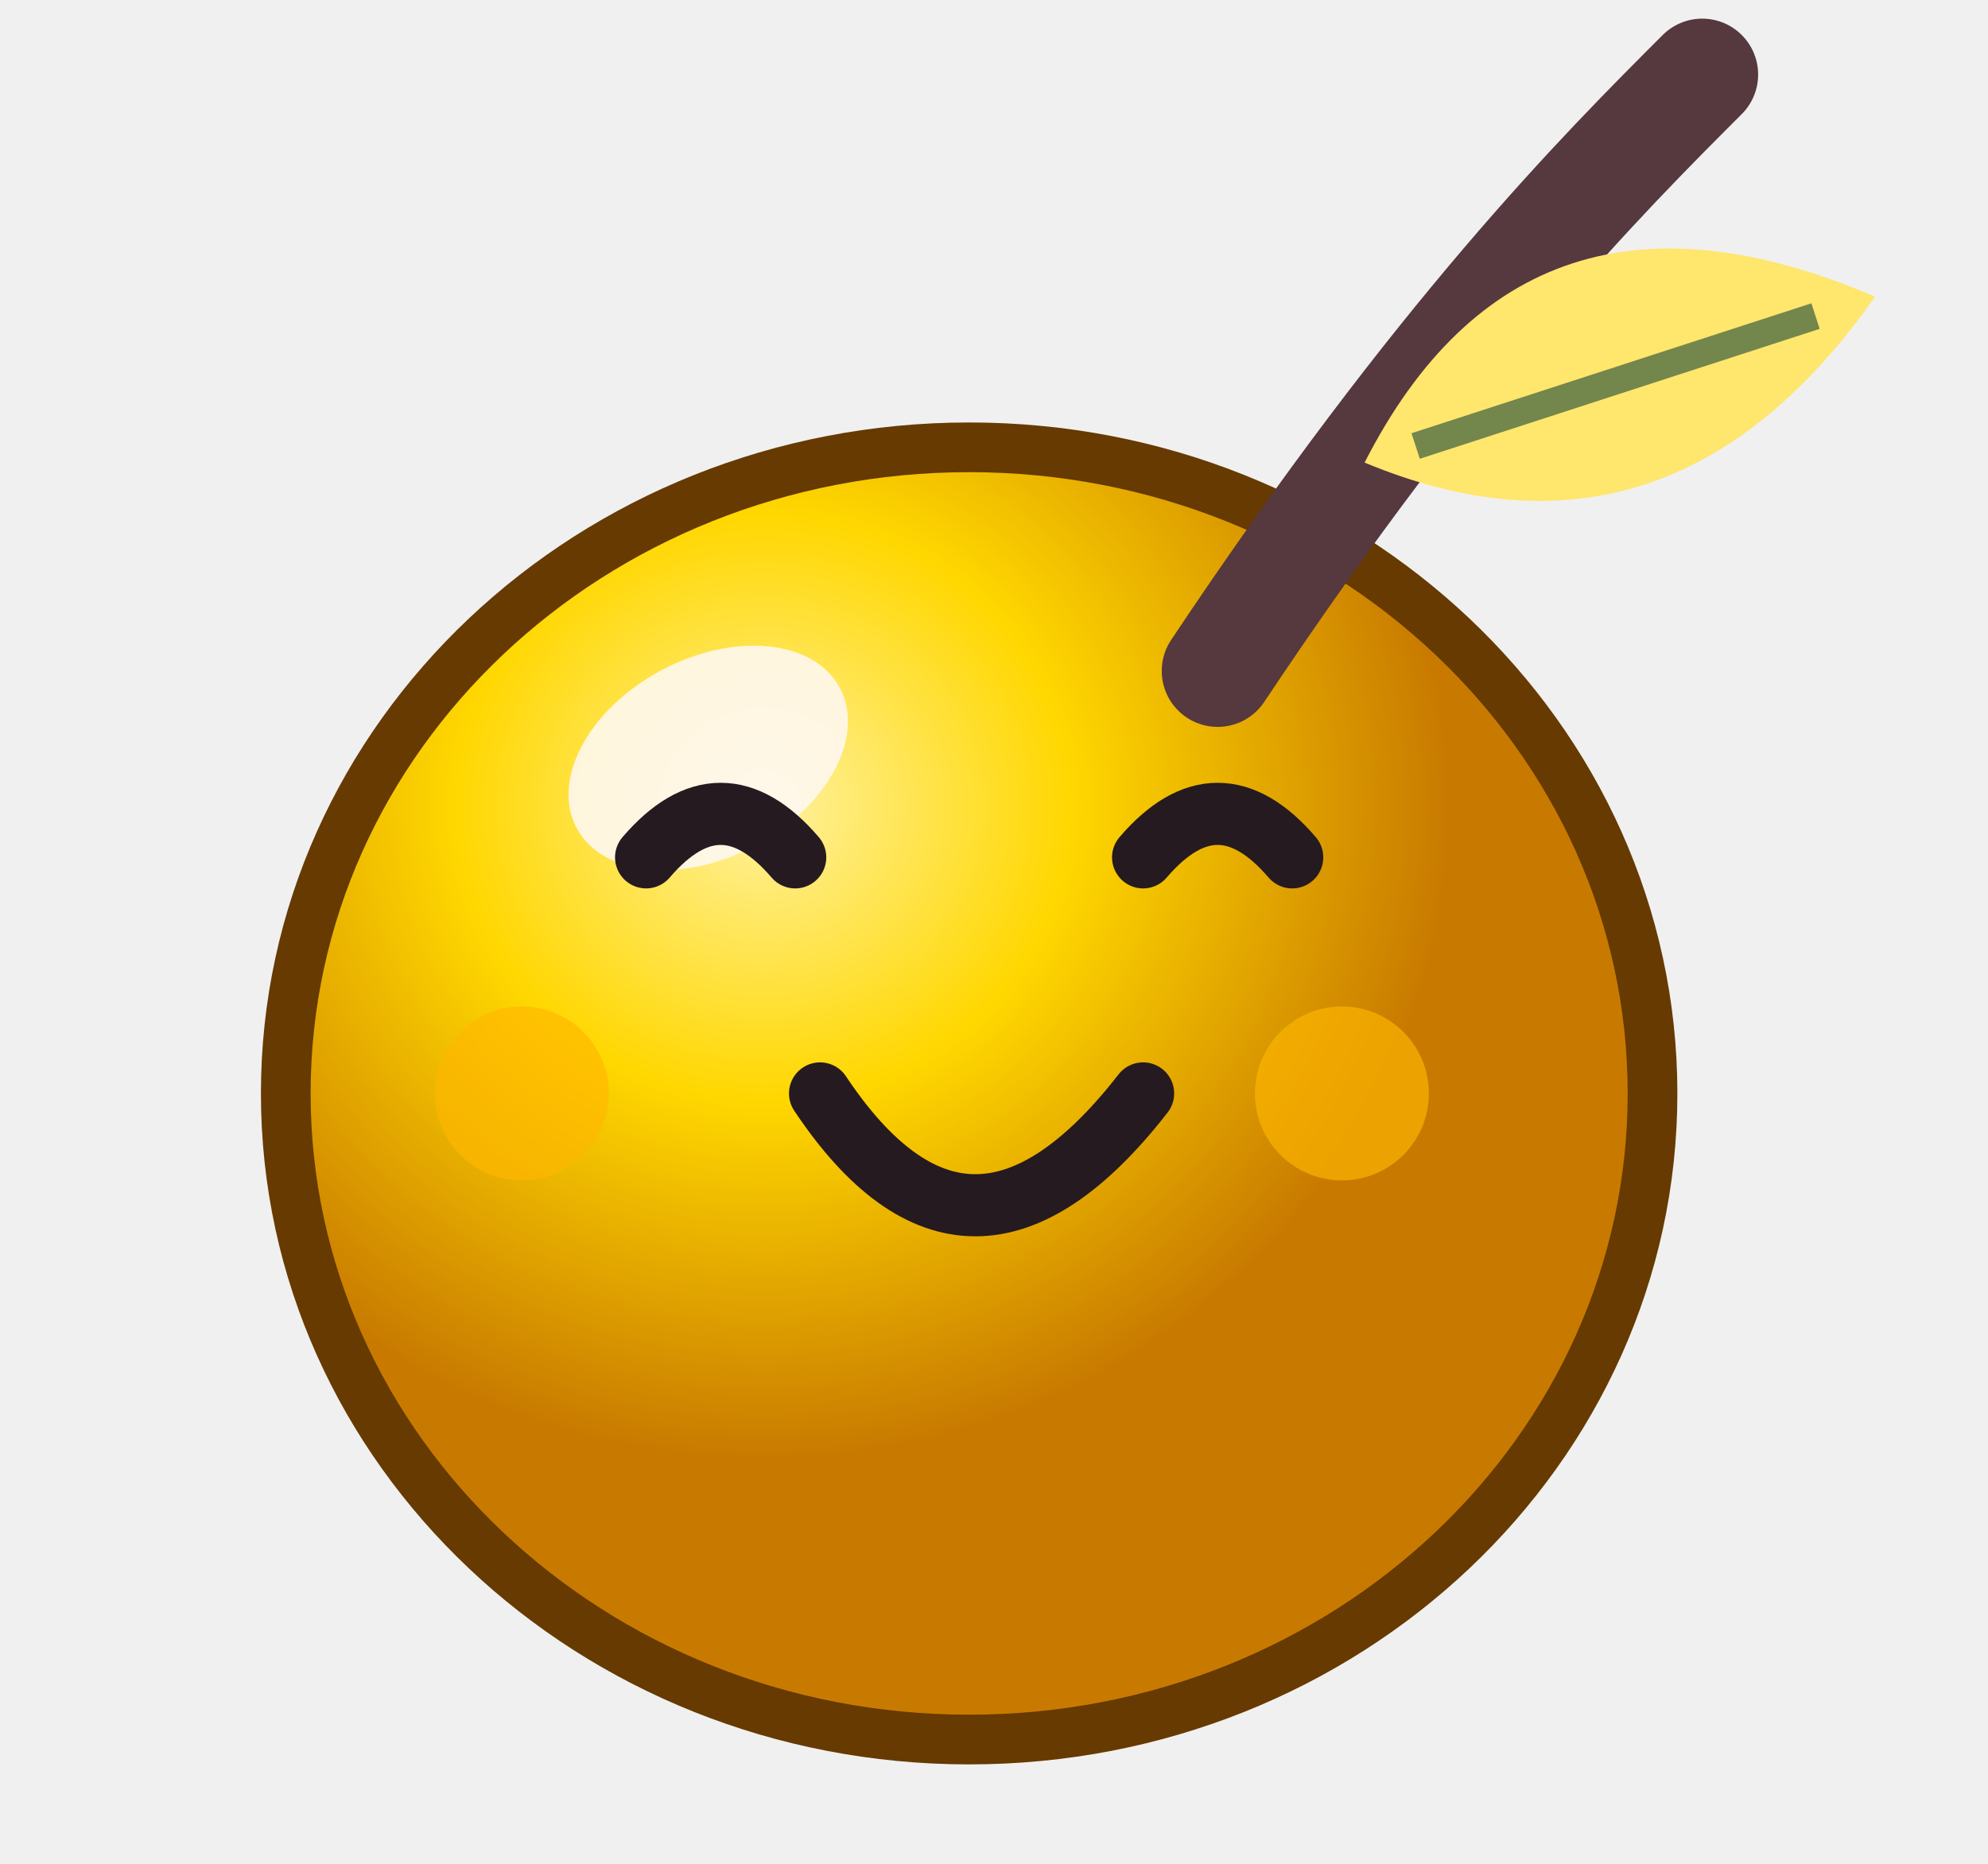
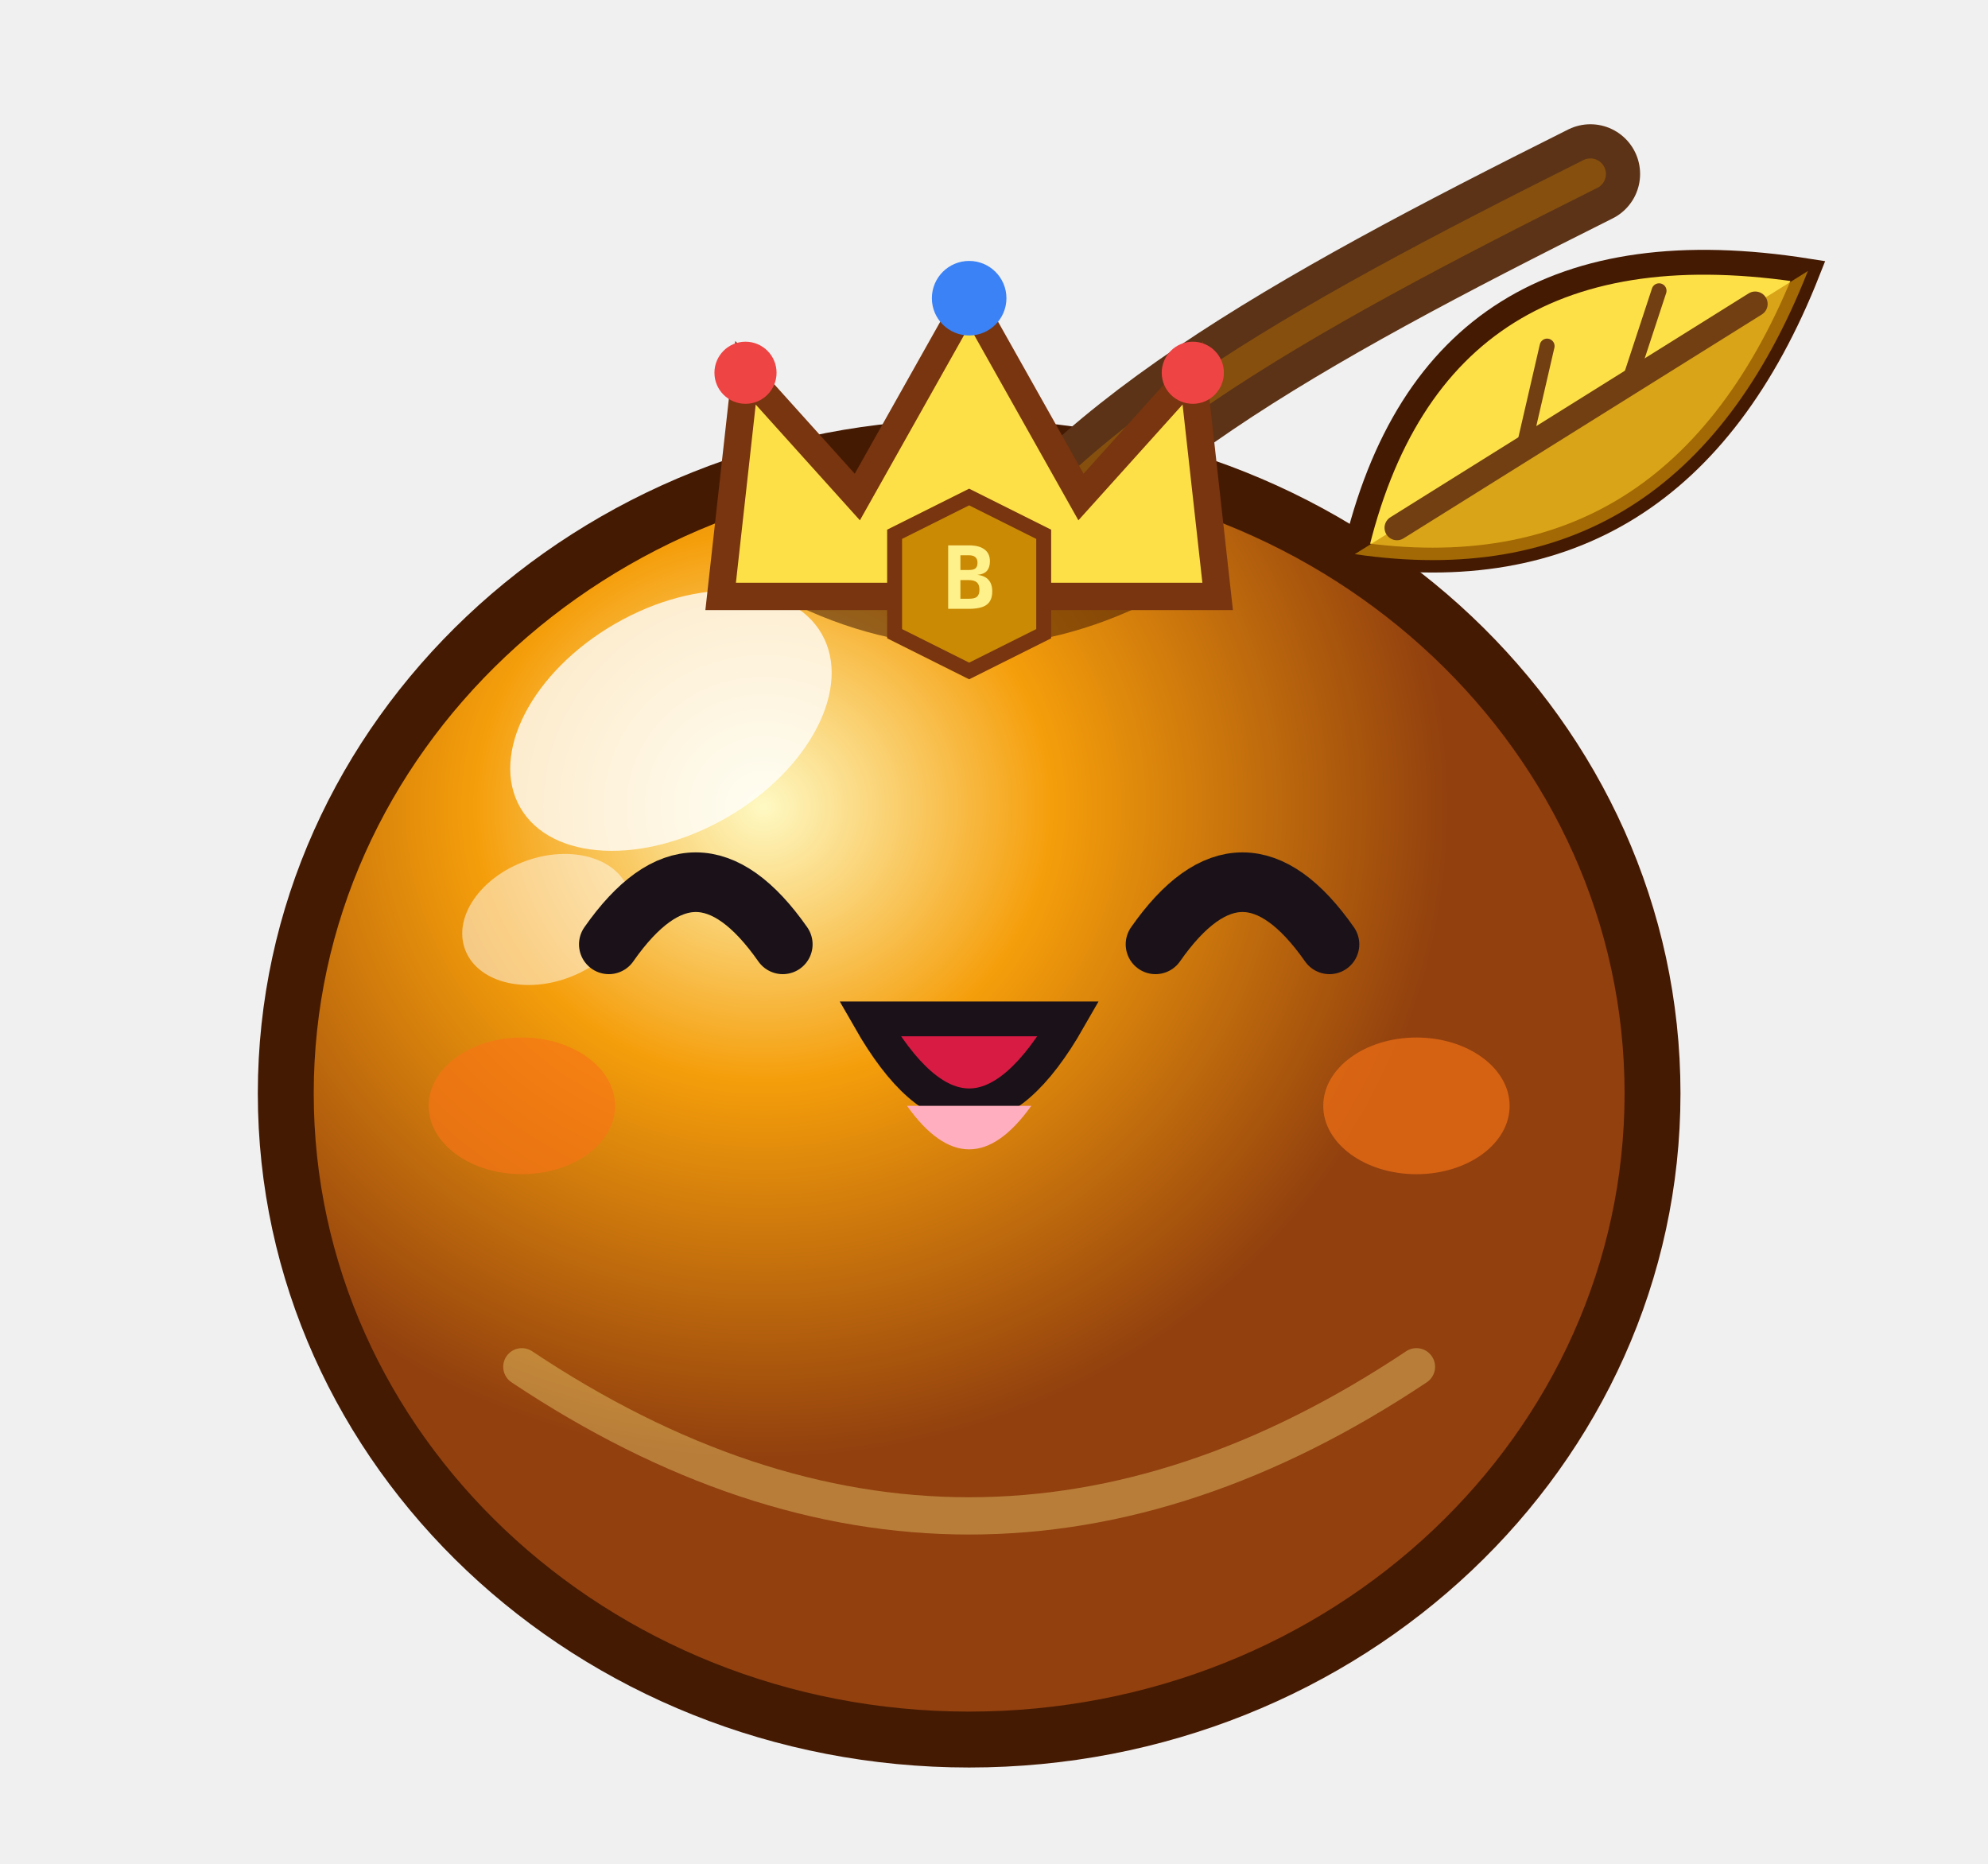
<svg xmlns="http://www.w3.org/2000/svg" width="160" height="150" viewBox="0 0 160 150">
  <defs>
-     <radialGradient id="g" cx="35%" cy="28%">
-       <stop offset="0" stop-color="#FFF2A1" />
-       <stop offset=".45" stop-color="#FFD700" />
-       <stop offset="1" stop-color="#C87A00" />
+     <radialGradient id="cherry_grad" cx="35%" cy="28%">
+       <stop offset="0%" stop-color="#FEF9C3" />
+       <stop offset="42%" stop-color="#F59E0B" />
+       <stop offset="100%" stop-color="#92400E" />
    </radialGradient>
  </defs>
-   <ellipse cx="78" cy="88" rx="55" ry="52" fill="url(#g)" stroke="#663A00" stroke-width="4" />
-   <ellipse cx="57" cy="61" rx="12" ry="8" fill="#FFF8F2" opacity=".88" transform="rotate(-28 57 61)" />
-   <path d="M98 54 C116 27 129 14 137 6" fill="none" stroke="#56383F" stroke-width="9" stroke-linecap="round" />
-   <path d="M 108.84 31 Q 129 10.84 152.04 31 Q 129 48.28 108.84 31 Z" fill="#FFE66D" transform="rotate(-18 129 31)" />
-   <path d="M 113.16 31 L 147.0 31" stroke="#28533A" stroke-width="2.16" opacity=".65" transform="rotate(-18 129 31)" />
-   <path d="M52 69 q6 -7 12 0" stroke="#251A20" stroke-width="5" fill="none" stroke-linecap="round" />
-   <path d="M92 69 q6 -7 12 0" stroke="#251A20" stroke-width="5" fill="none" stroke-linecap="round" />
-   <path d="M66 88 q12 18 26 0" stroke="#251A20" stroke-width="5" fill="none" stroke-linecap="round" />
-   <circle cx="42" cy="88" r="7" fill="#FFB700" opacity=".65" />
-   <circle cx="108" cy="88" r="7" fill="#FFB700" opacity=".65" />
+   <ellipse cx="78" cy="88" rx="55" ry="52" fill="url(#cherry_grad)" stroke="#451A03" stroke-width="4.5" />
+   <ellipse cx="54" cy="58" rx="14" ry="9" fill="#FFFFFF" opacity=".78" transform="rotate(-30 54 58)" />
+   <ellipse cx="44" cy="74" rx="7" ry="5" fill="#FFFFFF" opacity=".5" transform="rotate(-20 44 74)" />
+   <path d="M42 110 Q78 134 114 110" stroke="#FEF08A" stroke-width="3" fill="none" opacity=".35" stroke-linecap="round" />
+   <path d="M64 47 Q78 54 92 47" stroke="#451A03" stroke-width="3" fill="none" opacity=".55" stroke-linecap="round" />
+   <path d="M78 50 C86 36 104 26 128 14" fill="none" stroke="#5C3317" stroke-width="8" stroke-linecap="round" />
+   <path d="M78 50 C86 36 104 26 128 14" fill="none" stroke="#A16207" stroke-width="2.5" opacity=".6" stroke-linecap="round" />
+   <g transform="rotate(-32 126 34)">
+     <path d="M 106 34 Q 126 14 149 34 Q 126 51 106 34 Z" fill="#FDE047" stroke="#451A03" stroke-width="2" />
+     <path d="M 106 34 Q 126 51 149 34 Z" fill="#CA8A04" opacity=".7" />
+     <line x1="110" y1="34" x2="144" y2="34" stroke="#713F12" stroke-width="2" stroke-linecap="round" />
+     <line x1="122" y1="34" x2="128" y2="28" stroke="#713F12" stroke-width="1.2" stroke-linecap="round" />
+     <line x1="132" y1="34" x2="138" y2="29" stroke="#713F12" stroke-width="1.2" stroke-linecap="round" />
+   </g>
+   <path d="M58 48 L60 30 L69 40 L78 24 L87 40 L96 30 L98 48 Z" fill="#FDE047" stroke="#78350F" stroke-width="2.2" />
+   <circle cx="60" cy="30" r="2.5" fill="#EF4444" />
+   <circle cx="78" cy="24" r="3" fill="#3B82F6" />
+   <circle cx="96" cy="30" r="2.5" fill="#EF4444" />
+   <polygon points="78,40 84,43 84,51 78,54 72,51 72,43" fill="#CA8A04" stroke="#78350F" stroke-width="1.2" />
+   <text x="78" y="49" font-family="monospace" font-size="7" font-weight="bold" fill="#FEF08A" text-anchor="middle">B</text>
+   <path d="M49 76 Q56 66 63 76" stroke="#1A1218" stroke-width="4.8" fill="none" stroke-linecap="round" />
+   <path d="M93 76 Q100 66 107 76" stroke="#1A1218" stroke-width="4.8" fill="none" stroke-linecap="round" />
+   <path d="M70 82 Q78 96 86 82 Z" fill="#D81B43" stroke="#1A1218" stroke-width="2.8" />
+   <path d="M73 89 Q78 96 83 89 Z" fill="#FFAEC0" />
+   <ellipse cx="42" cy="89" rx="7.5" ry="5.5" fill="#F97316" opacity=".65" />
+   <ellipse cx="114" cy="89" rx="7.5" ry="5.5" fill="#F97316" opacity=".65" />
</svg>
